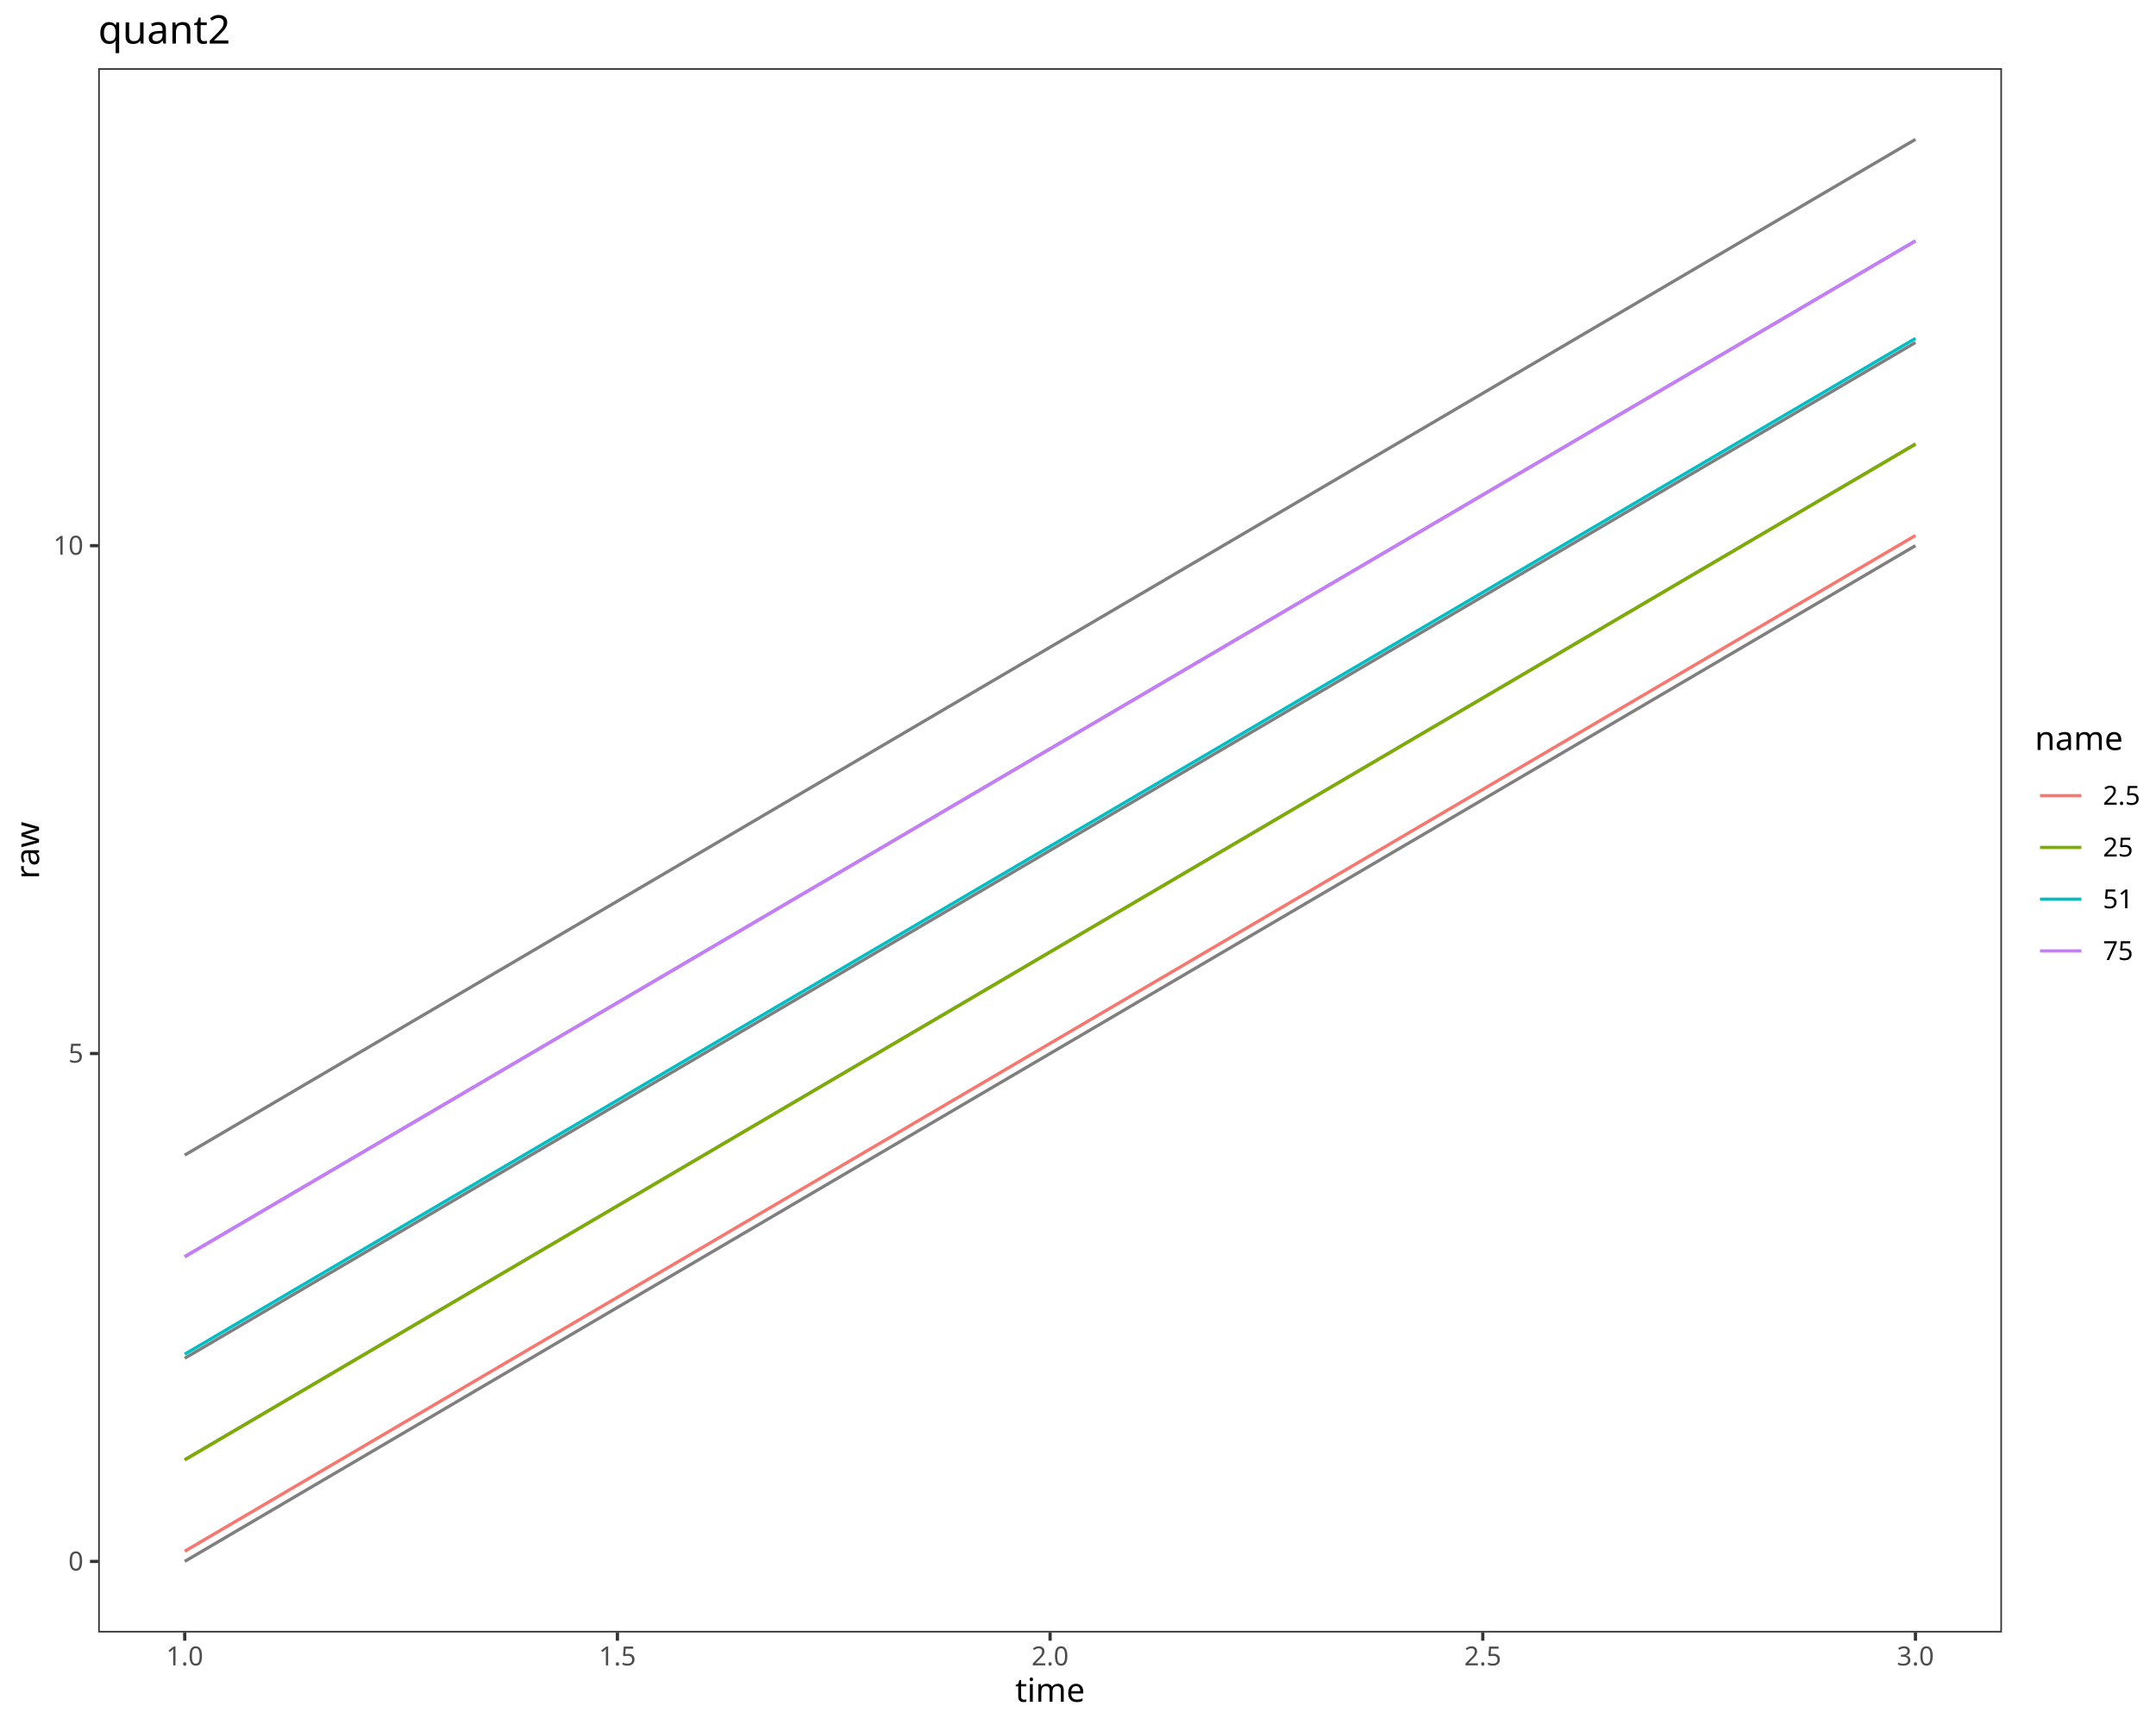
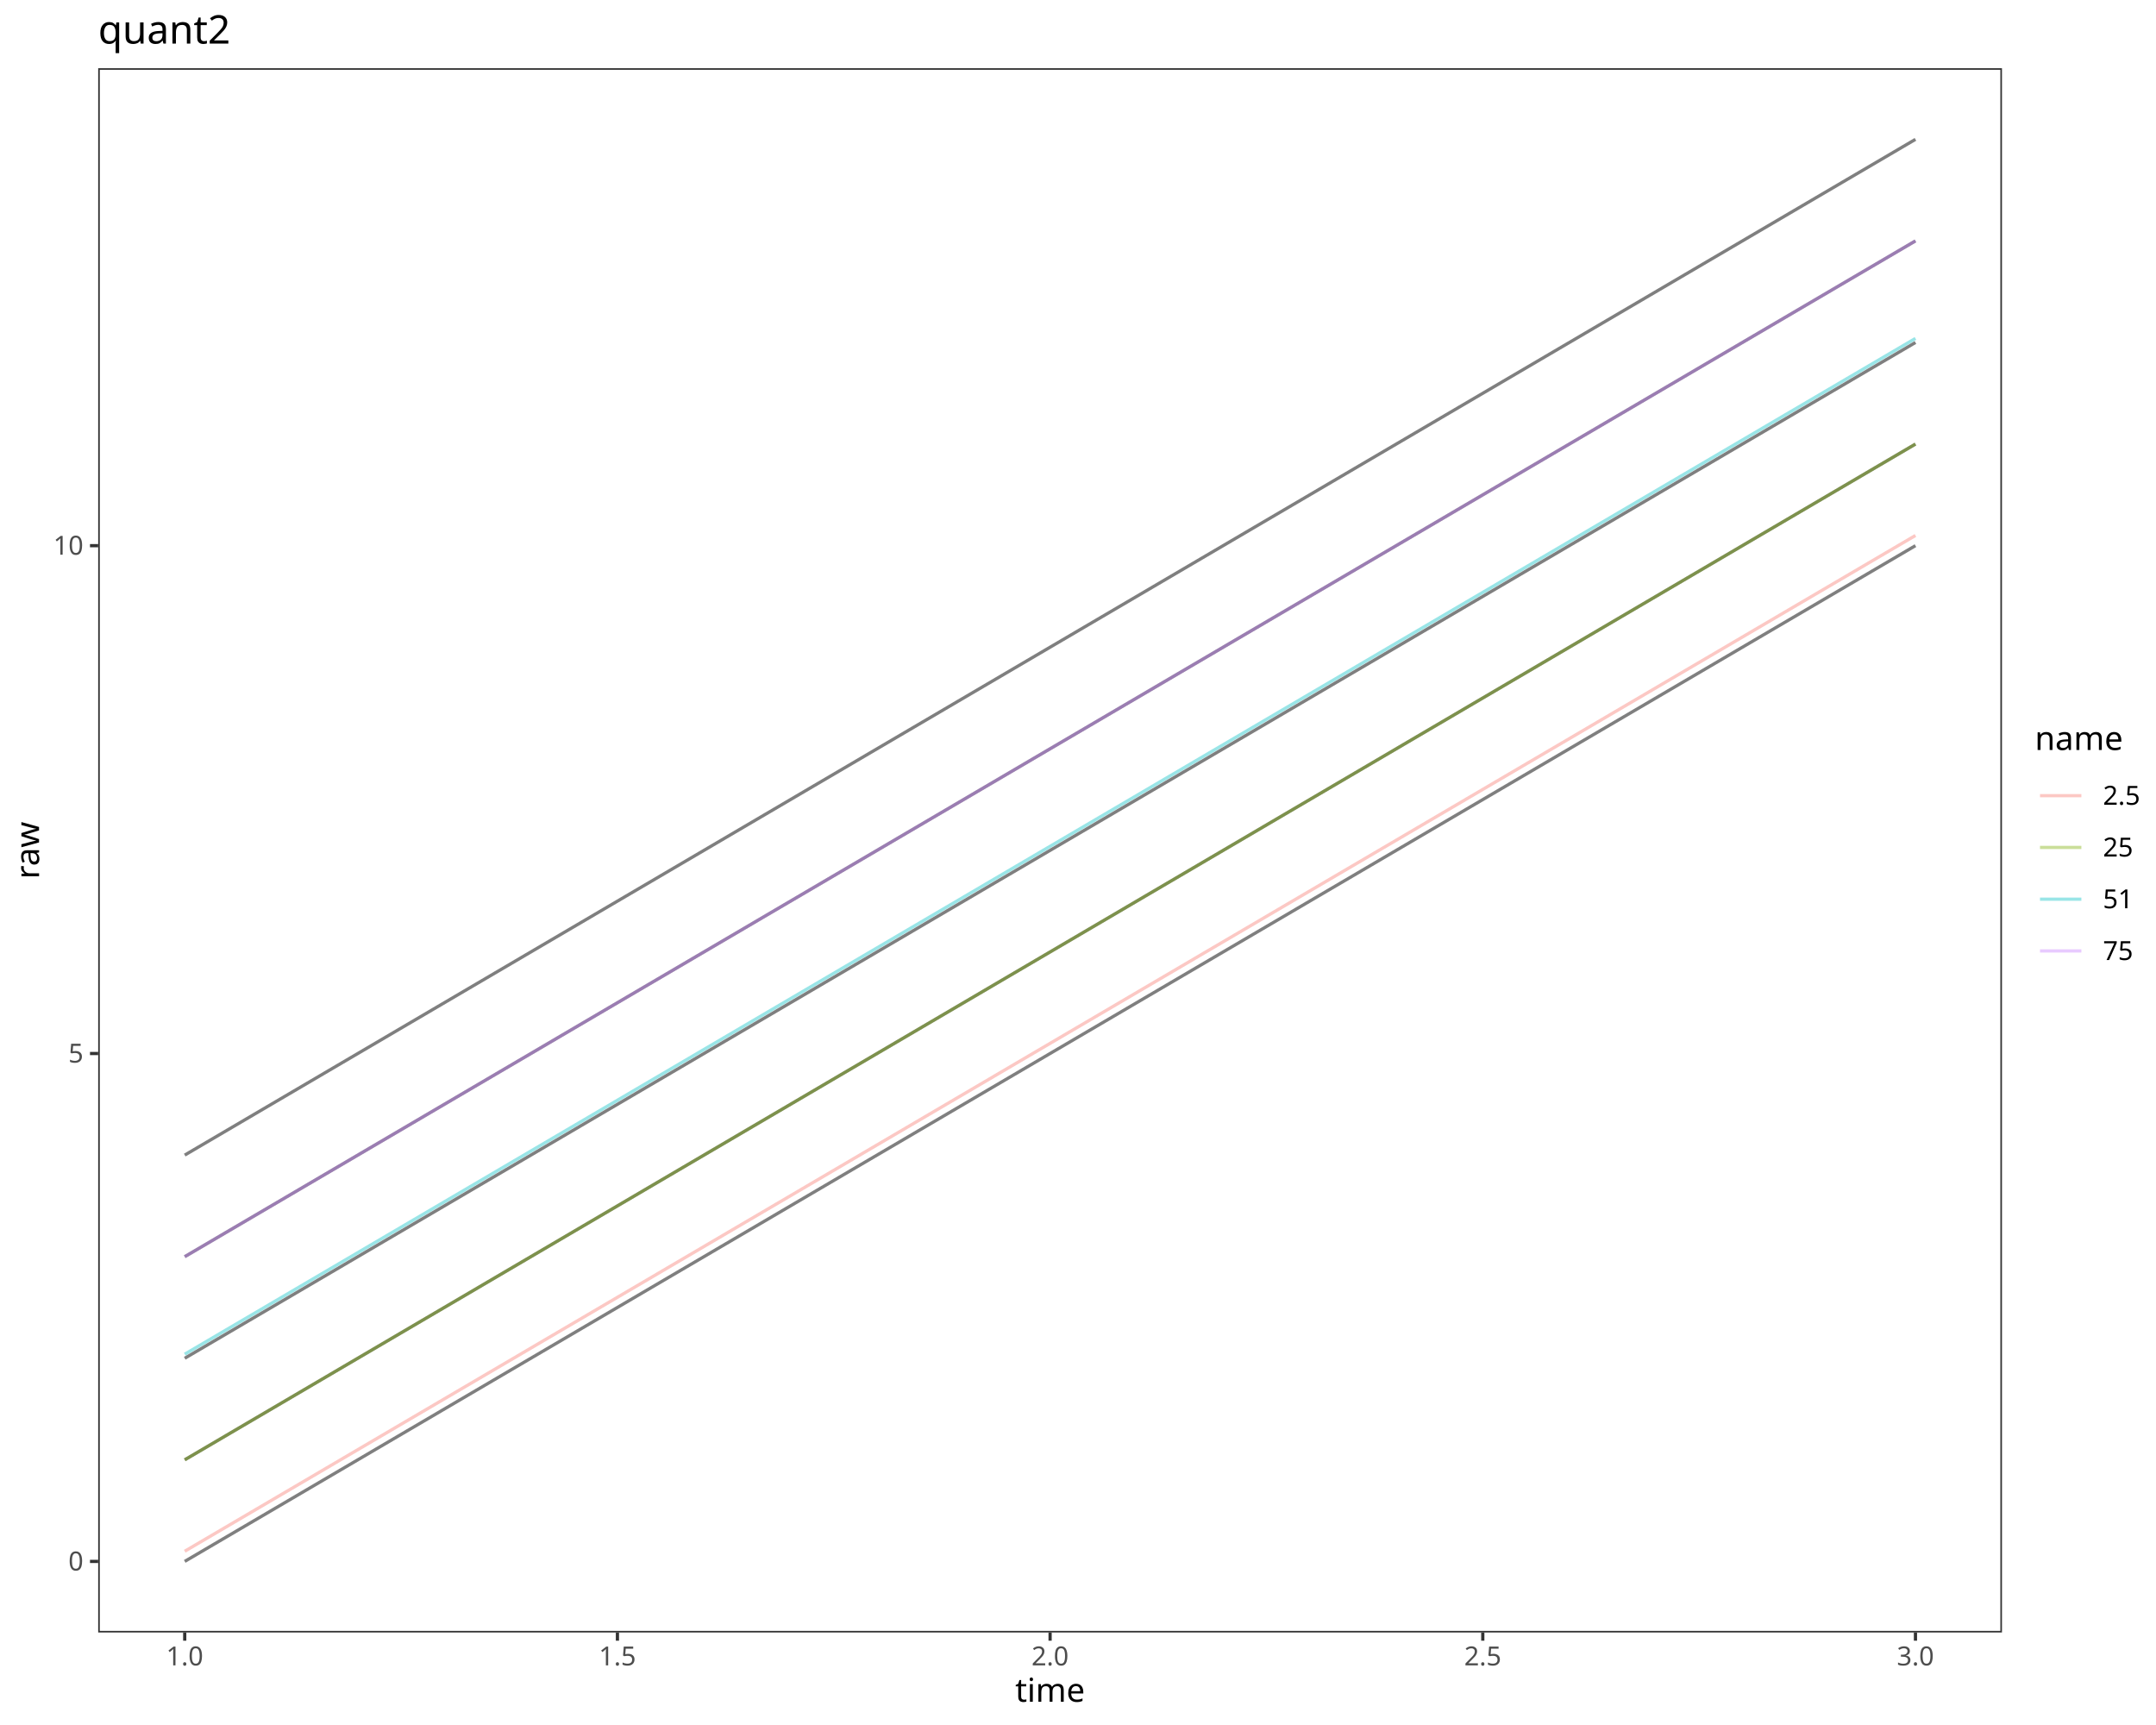
<svg xmlns="http://www.w3.org/2000/svg" class="svglite" data-engine-version="2.0" width="720.00pt" height="576.00pt" viewBox="0 0 720.00 576.00">
  <defs>
    <style type="text/css">
    .svglite line, .svglite polyline, .svglite polygon, .svglite path, .svglite rect, .svglite circle {
      fill: none;
      stroke: #000000;
      stroke-linecap: round;
      stroke-linejoin: round;
      stroke-miterlimit: 10.00;
    }
  </style>
  </defs>
  <rect width="100%" height="100%" style="stroke: none; fill: #FFFFFF;" />
  <defs>
    <clipPath id="cpMC4wMHw3MjAuMDB8MC4wMHw1NzYuMDA=">
      <rect x="0.00" y="0.00" width="720.00" height="576.00" />
    </clipPath>
  </defs>
  <g clip-path="url(#cpMC4wMHw3MjAuMDB8MC4wMHw1NzYuMDA=)">
    <rect x="0.00" y="0.00" width="720.00" height="576.00" style="stroke-width: 1.07; stroke: #FFFFFF; fill: #FFFFFF;" />
  </g>
  <defs>
    <clipPath id="cpMzIuNzl8NjY4LjU3fDIyLjc4fDU0NS4xMQ==">
      <rect x="32.79" y="22.78" width="635.77" height="522.33" />
    </clipPath>
  </defs>
  <g clip-path="url(#cpMzIuNzl8NjY4LjU3fDIyLjc4fDU0NS4xMQ==)">
    <rect x="32.79" y="22.78" width="635.77" height="522.33" style="stroke-width: 1.07; stroke: none; fill: #FFFFFF;" />
    <polyline points="61.69,521.37 350.68,351.78 639.67,182.20 " style="stroke-width: 1.07; stroke: #000000; stroke-opacity: 0.50; stroke-linecap: butt;" />
    <polyline points="61.69,487.45 350.68,317.87 639.67,148.28 " style="stroke-width: 1.07; stroke: #000000; stroke-opacity: 0.50; stroke-linecap: butt;" />
    <polyline points="61.69,453.54 350.68,283.95 639.67,114.36 " style="stroke-width: 1.07; stroke: #000000; stroke-opacity: 0.50; stroke-linecap: butt;" />
    <polyline points="61.69,419.62 350.68,250.03 639.67,80.44 " style="stroke-width: 1.07; stroke: #000000; stroke-opacity: 0.50; stroke-linecap: butt;" />
    <polyline points="61.69,385.70 350.68,216.11 639.67,46.53 " style="stroke-width: 1.07; stroke: #000000; stroke-opacity: 0.50; stroke-linecap: butt;" />
-     <polyline points="61.69,517.98 350.68,348.39 639.67,178.80 " style="stroke-width: 1.07; stroke: #F8766D; stroke-linecap: butt;" />
-     <polyline points="61.69,487.45 350.68,317.87 639.67,148.28 " style="stroke-width: 1.07; stroke: #7CAE00; stroke-linecap: butt;" />
-     <polyline points="61.69,452.18 350.68,282.59 639.67,113.00 " style="stroke-width: 1.07; stroke: #00BFC4; stroke-linecap: butt;" />
-     <polyline points="61.69,419.62 350.68,250.03 639.67,80.44 " style="stroke-width: 1.07; stroke: #C77CFF; stroke-linecap: butt;" />
+     <polyline points="61.69,517.98 350.68,348.39 639.67,178.80 " style="stroke-width: 1.07; stroke: #F8766D; stroke-opacity: 0.40; stroke-linecap: butt;" />
+     <polyline points="61.69,487.45 350.68,317.87 639.67,148.28 " style="stroke-width: 1.07; stroke: #7CAE00; stroke-opacity: 0.40; stroke-linecap: butt;" />
+     <polyline points="61.69,452.18 350.68,282.59 639.67,113.00 " style="stroke-width: 1.07; stroke: #00BFC4; stroke-opacity: 0.40; stroke-linecap: butt;" />
+     <polyline points="61.69,419.62 350.68,250.03 639.67,80.44 " style="stroke-width: 1.07; stroke: #C77CFF; stroke-opacity: 0.40; stroke-linecap: butt;" />
    <rect x="32.79" y="22.78" width="635.77" height="522.33" style="stroke-width: 1.07; stroke: #333333;" />
  </g>
  <g clip-path="url(#cpMC4wMHw3MjAuMDB8MC4wMHw1NzYuMDA=)">
    <text x="27.86" y="524.40" text-anchor="end" style="font-size: 8.80px; fill: #4D4D4D; font-family: sans;" textLength="4.89px" lengthAdjust="spacingAndGlyphs">0</text>
    <text x="27.86" y="354.81" text-anchor="end" style="font-size: 8.80px; fill: #4D4D4D; font-family: sans;" textLength="4.89px" lengthAdjust="spacingAndGlyphs">5</text>
    <text x="27.86" y="185.22" text-anchor="end" style="font-size: 8.80px; fill: #4D4D4D; font-family: sans;" textLength="9.79px" lengthAdjust="spacingAndGlyphs">10</text>
    <polyline points="30.05,521.37 32.79,521.37 " style="stroke-width: 1.07; stroke: #333333; stroke-linecap: butt;" />
    <polyline points="30.05,351.78 32.79,351.78 " style="stroke-width: 1.07; stroke: #333333; stroke-linecap: butt;" />
    <polyline points="30.05,182.20 32.79,182.20 " style="stroke-width: 1.07; stroke: #333333; stroke-linecap: butt;" />
    <polyline points="61.69,547.85 61.69,545.11 " style="stroke-width: 1.07; stroke: #333333; stroke-linecap: butt;" />
    <polyline points="206.19,547.85 206.19,545.11 " style="stroke-width: 1.07; stroke: #333333; stroke-linecap: butt;" />
    <polyline points="350.68,547.85 350.68,545.11 " style="stroke-width: 1.07; stroke: #333333; stroke-linecap: butt;" />
    <polyline points="495.18,547.85 495.18,545.11 " style="stroke-width: 1.07; stroke: #333333; stroke-linecap: butt;" />
    <polyline points="639.67,547.85 639.67,545.11 " style="stroke-width: 1.07; stroke: #333333; stroke-linecap: butt;" />
    <text x="61.69" y="556.10" text-anchor="middle" style="font-size: 8.80px; fill: #4D4D4D; font-family: sans;" textLength="12.23px" lengthAdjust="spacingAndGlyphs">1.0</text>
    <text x="206.19" y="556.10" text-anchor="middle" style="font-size: 8.80px; fill: #4D4D4D; font-family: sans;" textLength="12.23px" lengthAdjust="spacingAndGlyphs">1.5</text>
    <text x="350.68" y="556.10" text-anchor="middle" style="font-size: 8.80px; fill: #4D4D4D; font-family: sans;" textLength="12.23px" lengthAdjust="spacingAndGlyphs">2.0</text>
    <text x="495.18" y="556.10" text-anchor="middle" style="font-size: 8.80px; fill: #4D4D4D; font-family: sans;" textLength="12.23px" lengthAdjust="spacingAndGlyphs">2.5</text>
    <text x="639.67" y="556.10" text-anchor="middle" style="font-size: 8.80px; fill: #4D4D4D; font-family: sans;" textLength="12.23px" lengthAdjust="spacingAndGlyphs">3.0</text>
    <text x="350.68" y="568.24" text-anchor="middle" style="font-size: 11.00px; font-family: sans;" textLength="20.78px" lengthAdjust="spacingAndGlyphs">time</text>
    <text transform="translate(13.05,283.95) rotate(-90)" text-anchor="middle" style="font-size: 11.00px; font-family: sans;" textLength="17.73px" lengthAdjust="spacingAndGlyphs">raw</text>
    <rect x="679.53" y="241.72" width="34.99" height="84.45" style="stroke-width: 1.07; stroke: none; fill: #FFFFFF;" />
    <text x="679.53" y="250.43" style="font-size: 11.00px; font-family: sans;" textLength="27.52px" lengthAdjust="spacingAndGlyphs">name</text>
    <rect x="679.53" y="257.05" width="17.28" height="17.28" style="stroke-width: 1.07; stroke: none; fill: #FFFFFF;" />
-     <line x1="681.26" y1="265.69" x2="695.08" y2="265.69" style="stroke-width: 1.07; stroke: #F8766D; stroke-linecap: butt;" />
+     <line x1="681.26" y1="265.69" x2="695.08" y2="265.69" style="stroke-width: 1.07; stroke: #F8766D; stroke-opacity: 0.40; stroke-linecap: butt;" />
    <rect x="679.53" y="274.33" width="17.28" height="17.28" style="stroke-width: 1.07; stroke: none; fill: #FFFFFF;" />
-     <line x1="681.26" y1="282.97" x2="695.08" y2="282.97" style="stroke-width: 1.07; stroke: #7CAE00; stroke-linecap: butt;" />
+     <line x1="681.26" y1="282.97" x2="695.08" y2="282.97" style="stroke-width: 1.07; stroke: #7CAE00; stroke-opacity: 0.40; stroke-linecap: butt;" />
    <rect x="679.53" y="291.61" width="17.28" height="17.28" style="stroke-width: 1.07; stroke: none; fill: #FFFFFF;" />
-     <line x1="681.26" y1="300.25" x2="695.08" y2="300.25" style="stroke-width: 1.07; stroke: #00BFC4; stroke-linecap: butt;" />
+     <line x1="681.26" y1="300.25" x2="695.08" y2="300.25" style="stroke-width: 1.07; stroke: #00BFC4; stroke-opacity: 0.40; stroke-linecap: butt;" />
    <rect x="679.53" y="308.89" width="17.28" height="17.28" style="stroke-width: 1.07; stroke: none; fill: #FFFFFF;" />
-     <line x1="681.26" y1="317.53" x2="695.08" y2="317.53" style="stroke-width: 1.07; stroke: #C77CFF; stroke-linecap: butt;" />
+     <line x1="681.26" y1="317.53" x2="695.08" y2="317.53" style="stroke-width: 1.07; stroke: #C77CFF; stroke-opacity: 0.40; stroke-linecap: butt;" />
    <text x="702.29" y="268.72" style="font-size: 8.80px; font-family: sans;" textLength="12.23px" lengthAdjust="spacingAndGlyphs">2.5</text>
    <text x="702.29" y="286.00" style="font-size: 8.80px; font-family: sans;" textLength="9.79px" lengthAdjust="spacingAndGlyphs">25</text>
    <text x="702.29" y="303.28" style="font-size: 8.80px; font-family: sans;" textLength="9.79px" lengthAdjust="spacingAndGlyphs">51</text>
    <text x="702.29" y="320.56" style="font-size: 8.80px; font-family: sans;" textLength="9.79px" lengthAdjust="spacingAndGlyphs">75</text>
    <text x="32.79" y="14.56" style="font-size: 13.20px; font-family: sans;" textLength="40.38px" lengthAdjust="spacingAndGlyphs">quant2</text>
  </g>
</svg>
